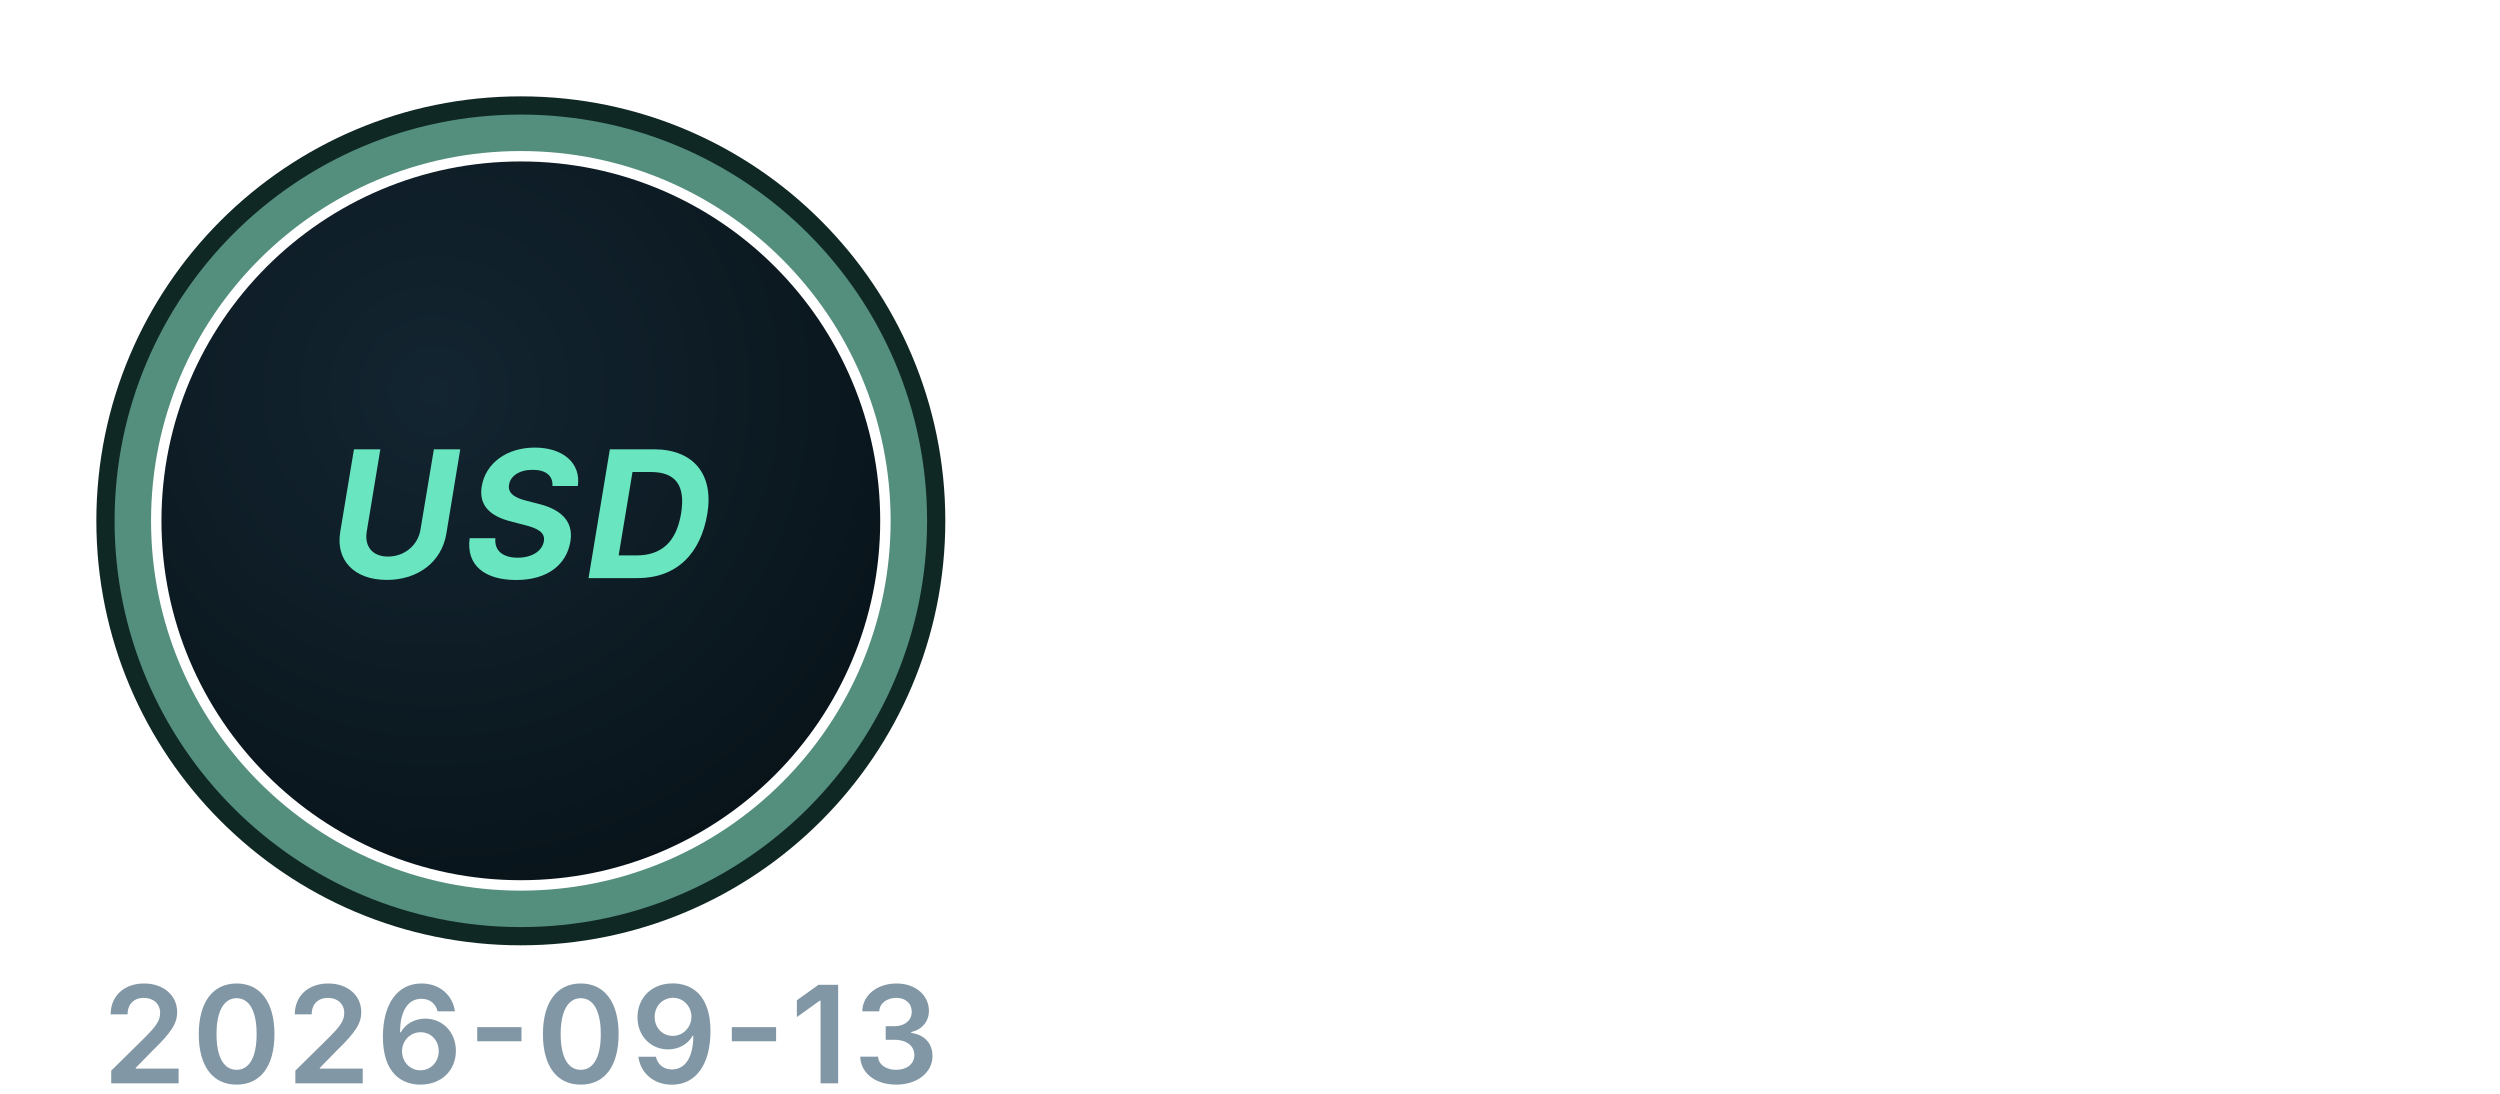
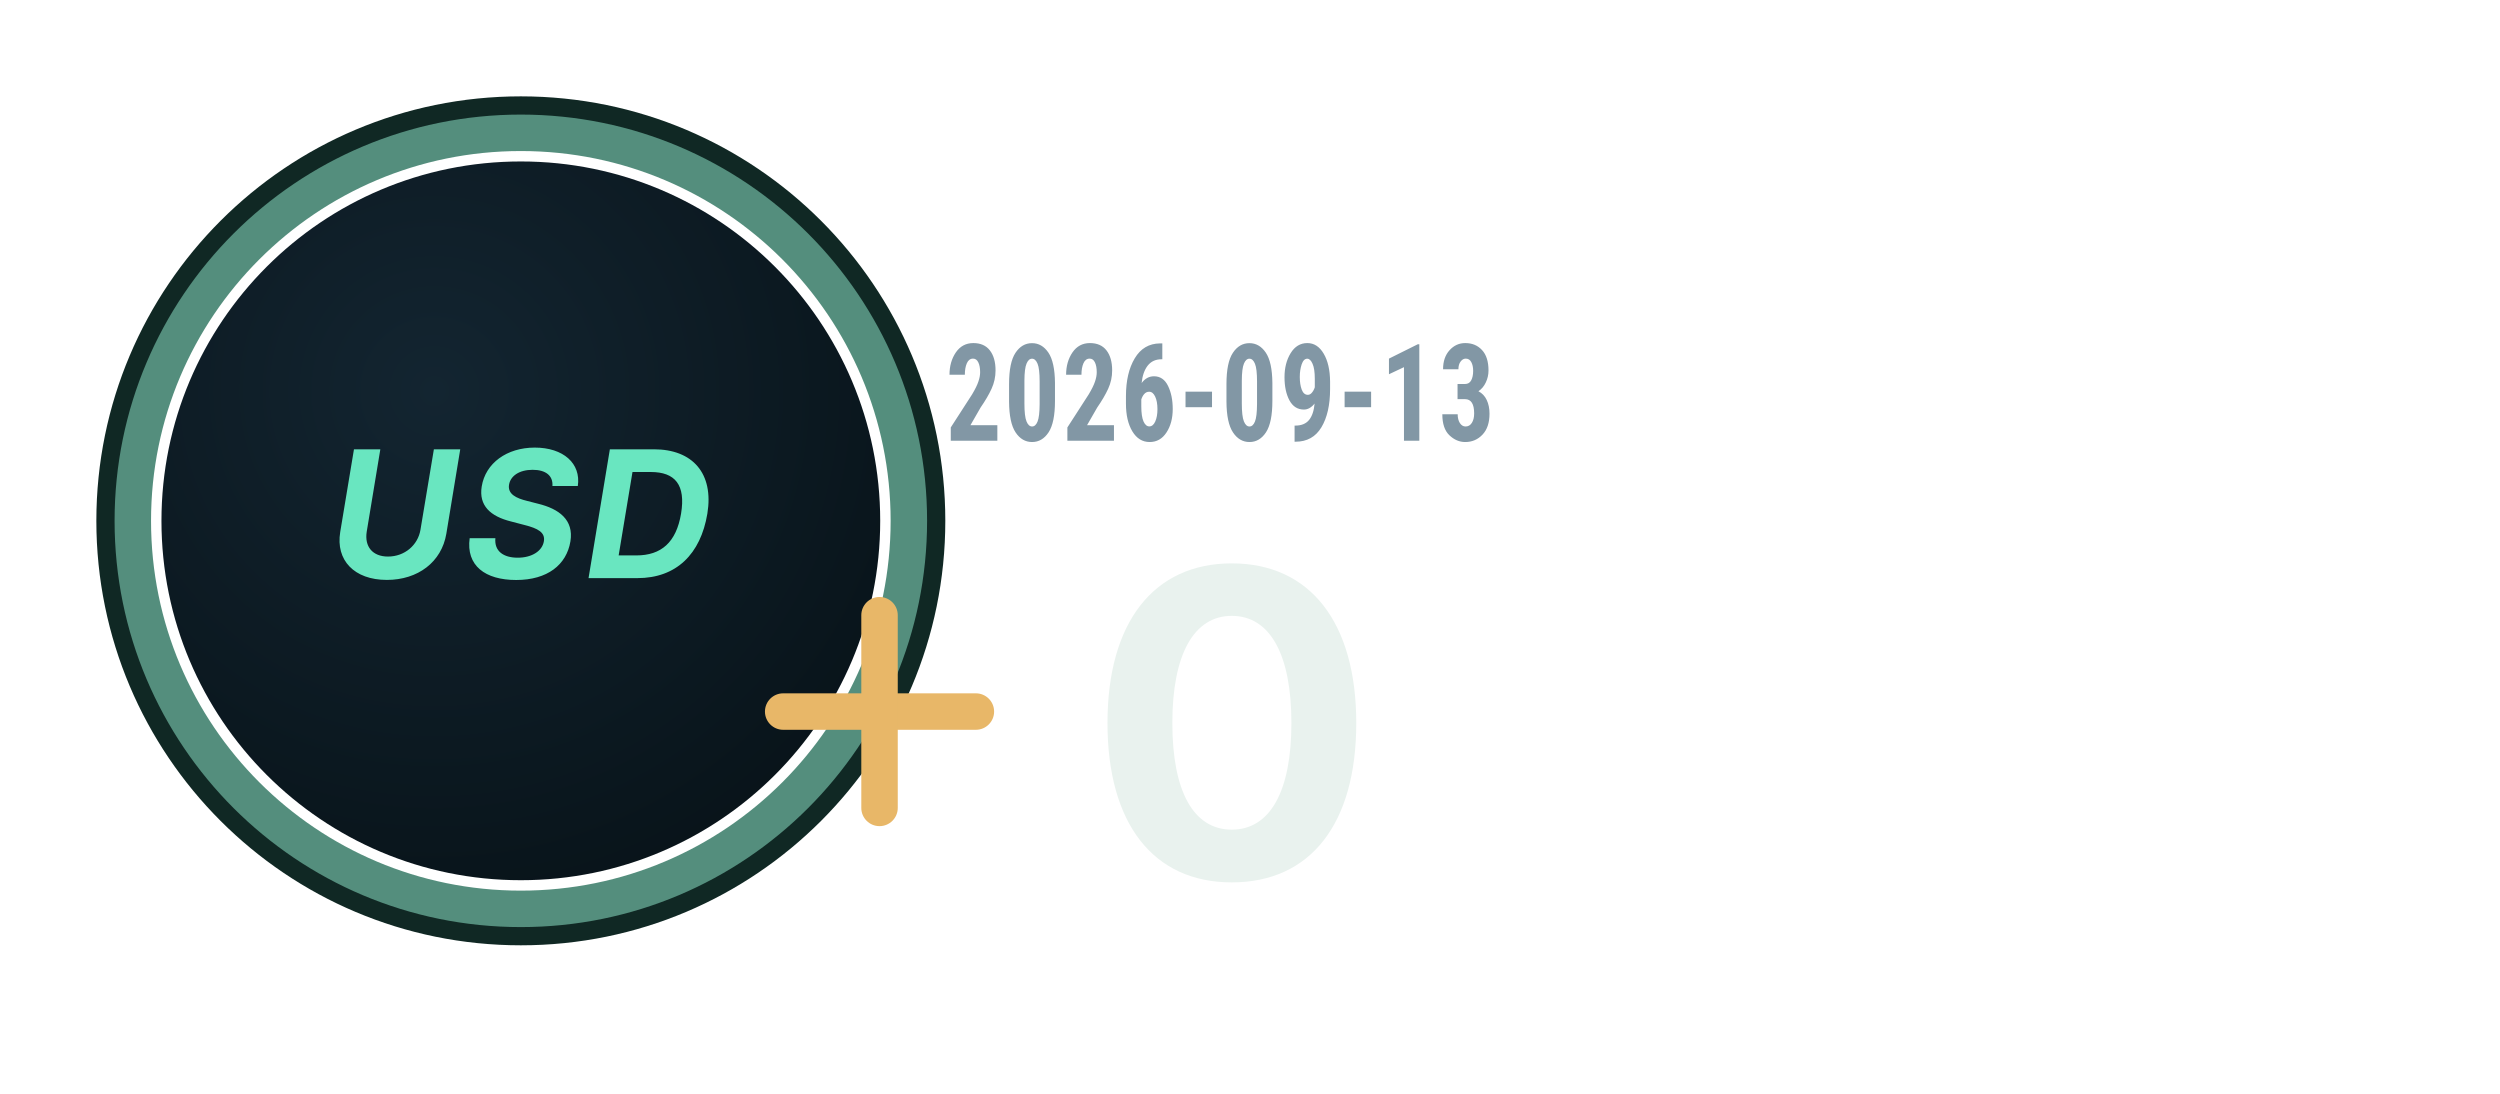
<svg xmlns="http://www.w3.org/2000/svg" viewBox="0 0 480 210">
  <defs>
-     <radialGradient id="panel-spot-dark" cx="38%" cy="32%" r="75%">
+     <radialGradient id="panel-spot-A-dark" cx="38%" cy="32%" r="75%">
      <stop offset="0%" stop-color="#132531" />
      <stop offset="100%" stop-color="#081319" />
    </radialGradient>
  </defs>
  <g font-family="Inter, 'DejaVu Sans', Helvetica, Arial, sans-serif">
    <circle cx="100" cy="100" r="78" fill="none" stroke="#102824" stroke-width="7" />
    <circle cx="100" cy="100" r="74.5" fill="none" stroke="#548e7d" stroke-width="7" />
-     <circle cx="100" cy="100" r="69" fill="url(#panel-spot-dark)" />
+     <circle cx="100" cy="100" r="69" fill="url(#panel-spot-A-dark)" />
    <text x="100" y="111" text-anchor="middle" font-size="34" font-weight="700" font-style="italic" letter-spacing="1" fill="#69e6c0">USD</text>
-     <text x="100" y="208" text-anchor="middle" font-size="26" font-weight="600" letter-spacing="1" fill="#8297a5" font-variant-numeric="tabular-nums">2026-09-13</text>
+     <g transform="translate(168.87 136.62)">
+       <rect x="-22" y="-3.5" width="44" height="7" rx="3.5" fill="#e8b768" />
+       <rect x="-3.5" y="-22" width="7" height="44" rx="3.5" fill="#e8b768" />
+     </g>
+     <text x="208.87" y="168.62" font-size="82" font-weight="700" letter-spacing="-2" fill="#e9f2ee" font-variant-numeric="tabular-nums">0</text>
+     <g transform="translate(234.29 84.62) scale(0.82 1)">
+       <text x="0" y="0" text-anchor="middle" font-family="'Inter Condensed', 'Roboto Condensed', 'Arial Narrow', Inter, 'DejaVu Sans', sans-serif" font-stretch="condensed" font-size="26" font-weight="600" letter-spacing="0.5" fill="#8297a5" font-variant-numeric="tabular-nums">2026-09-13</text>
+     </g>
  </g>
</svg>
